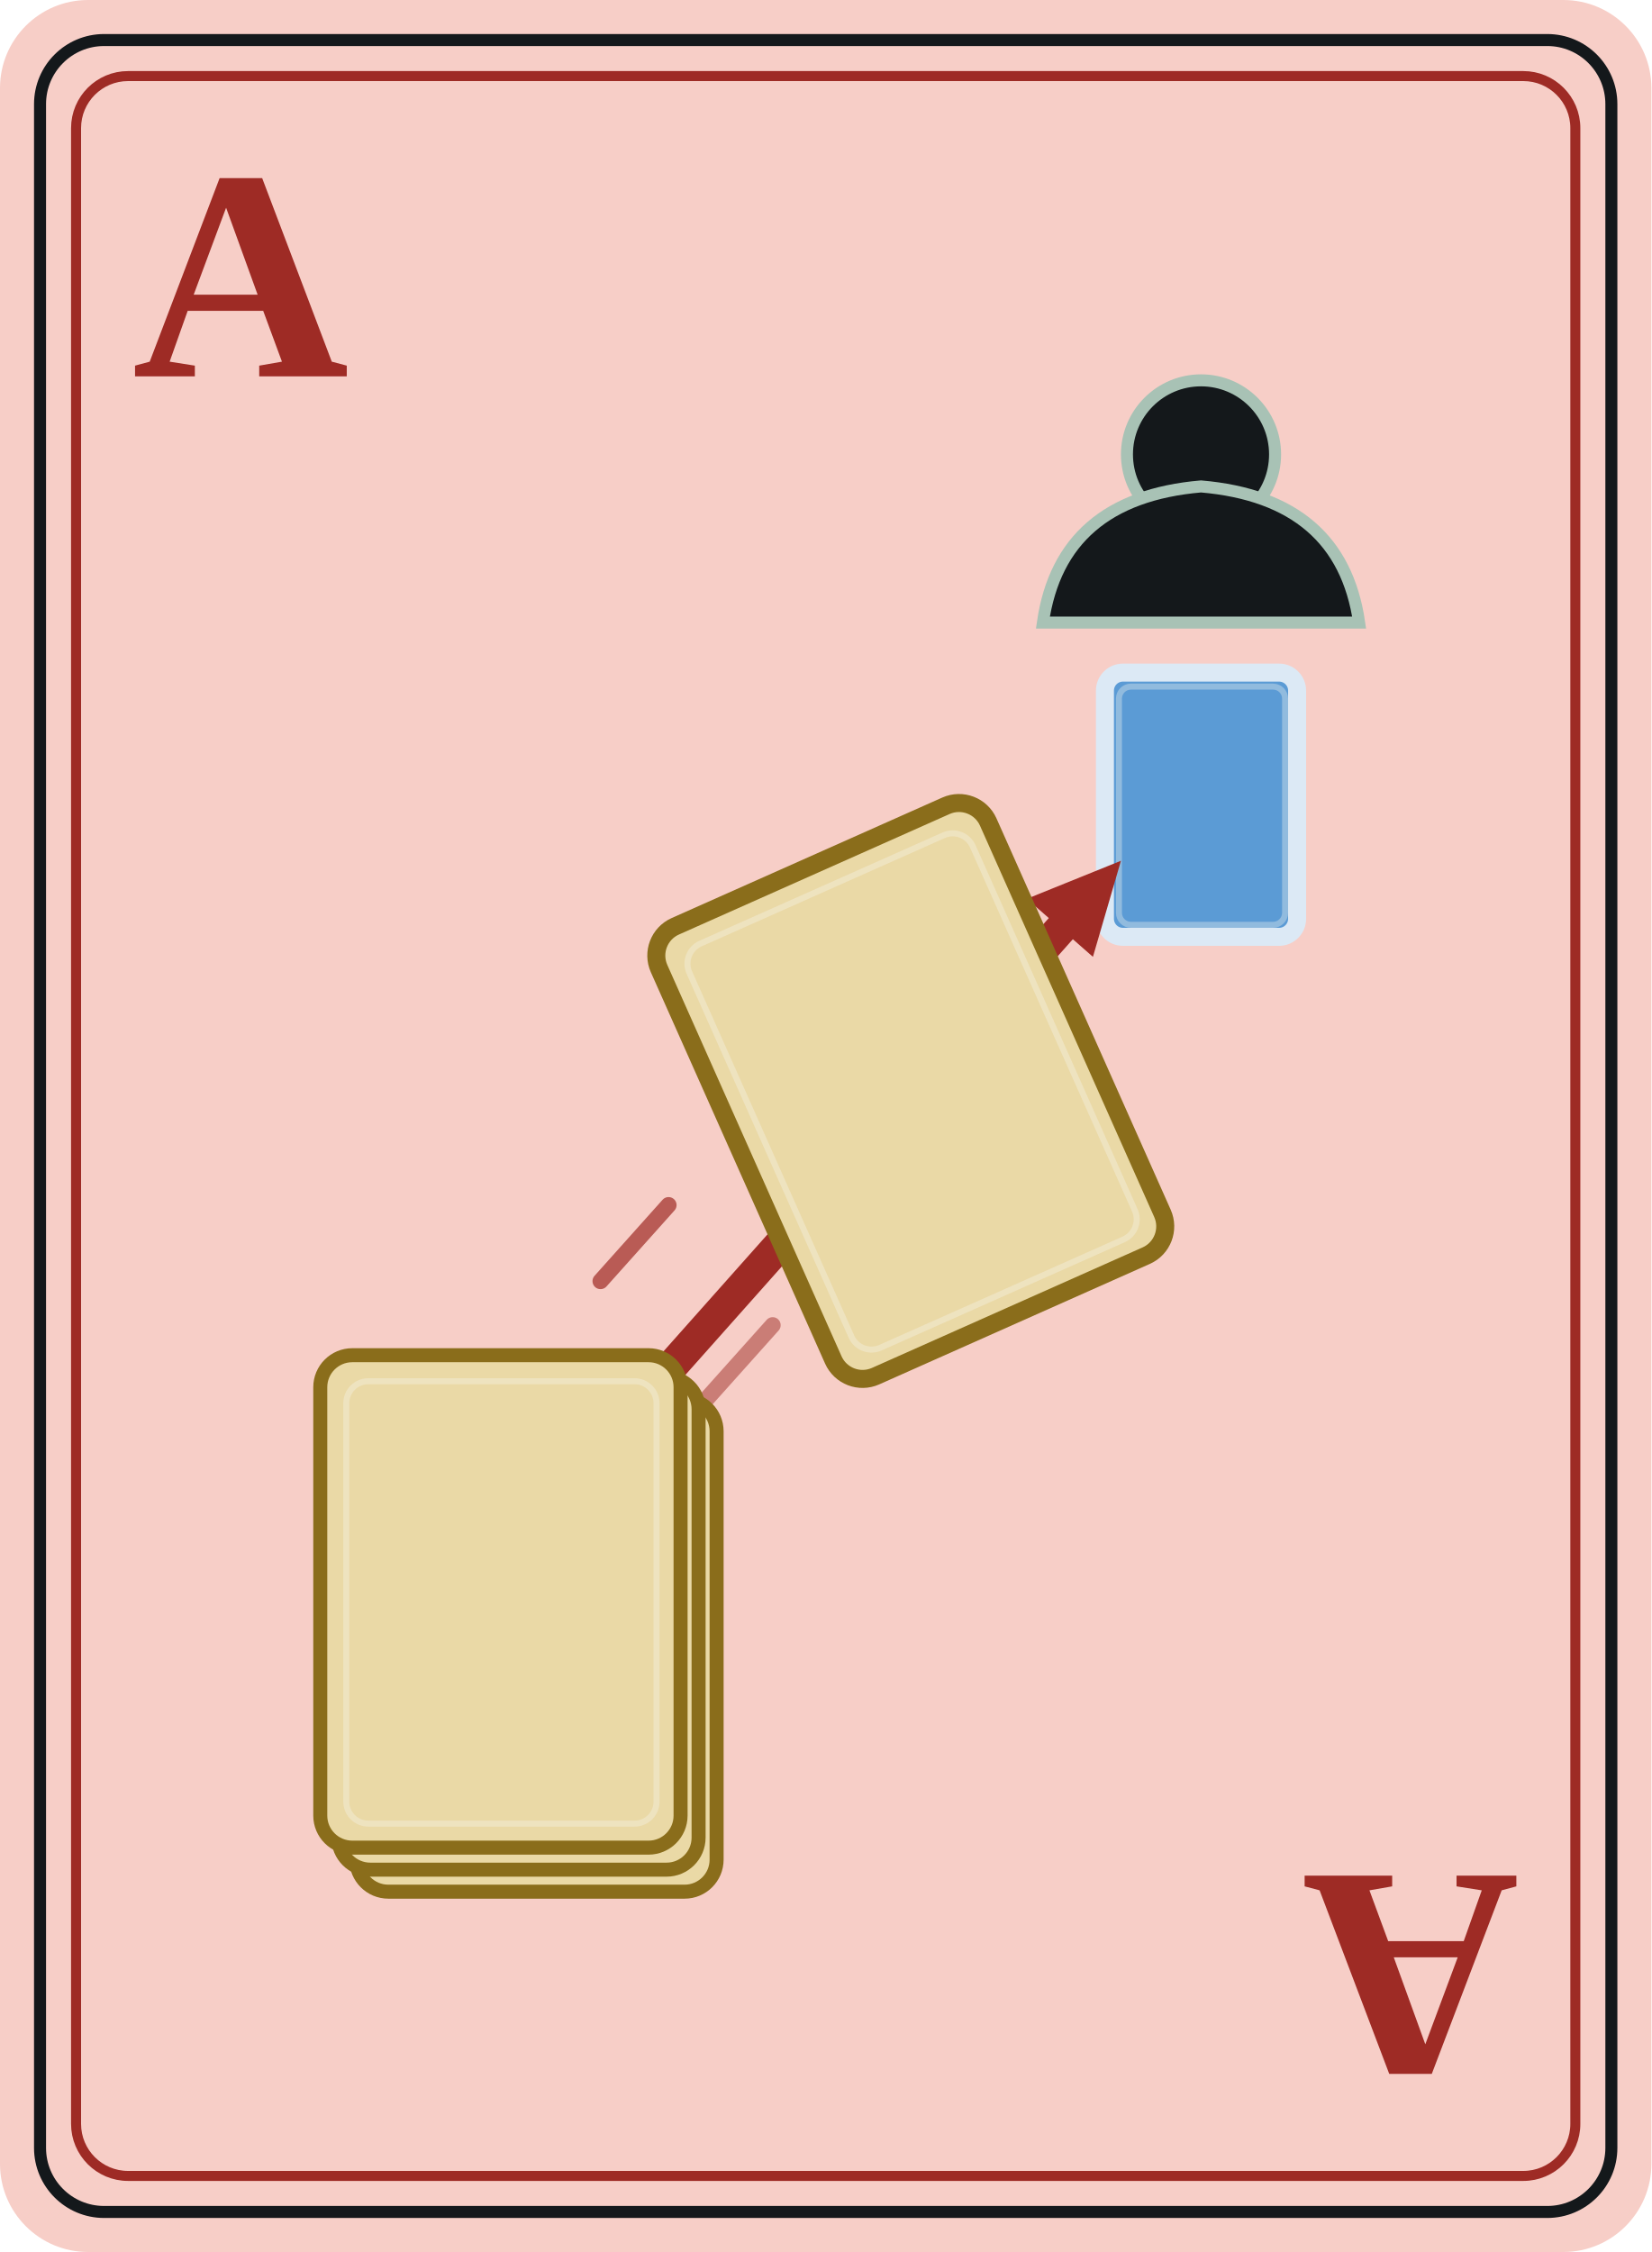
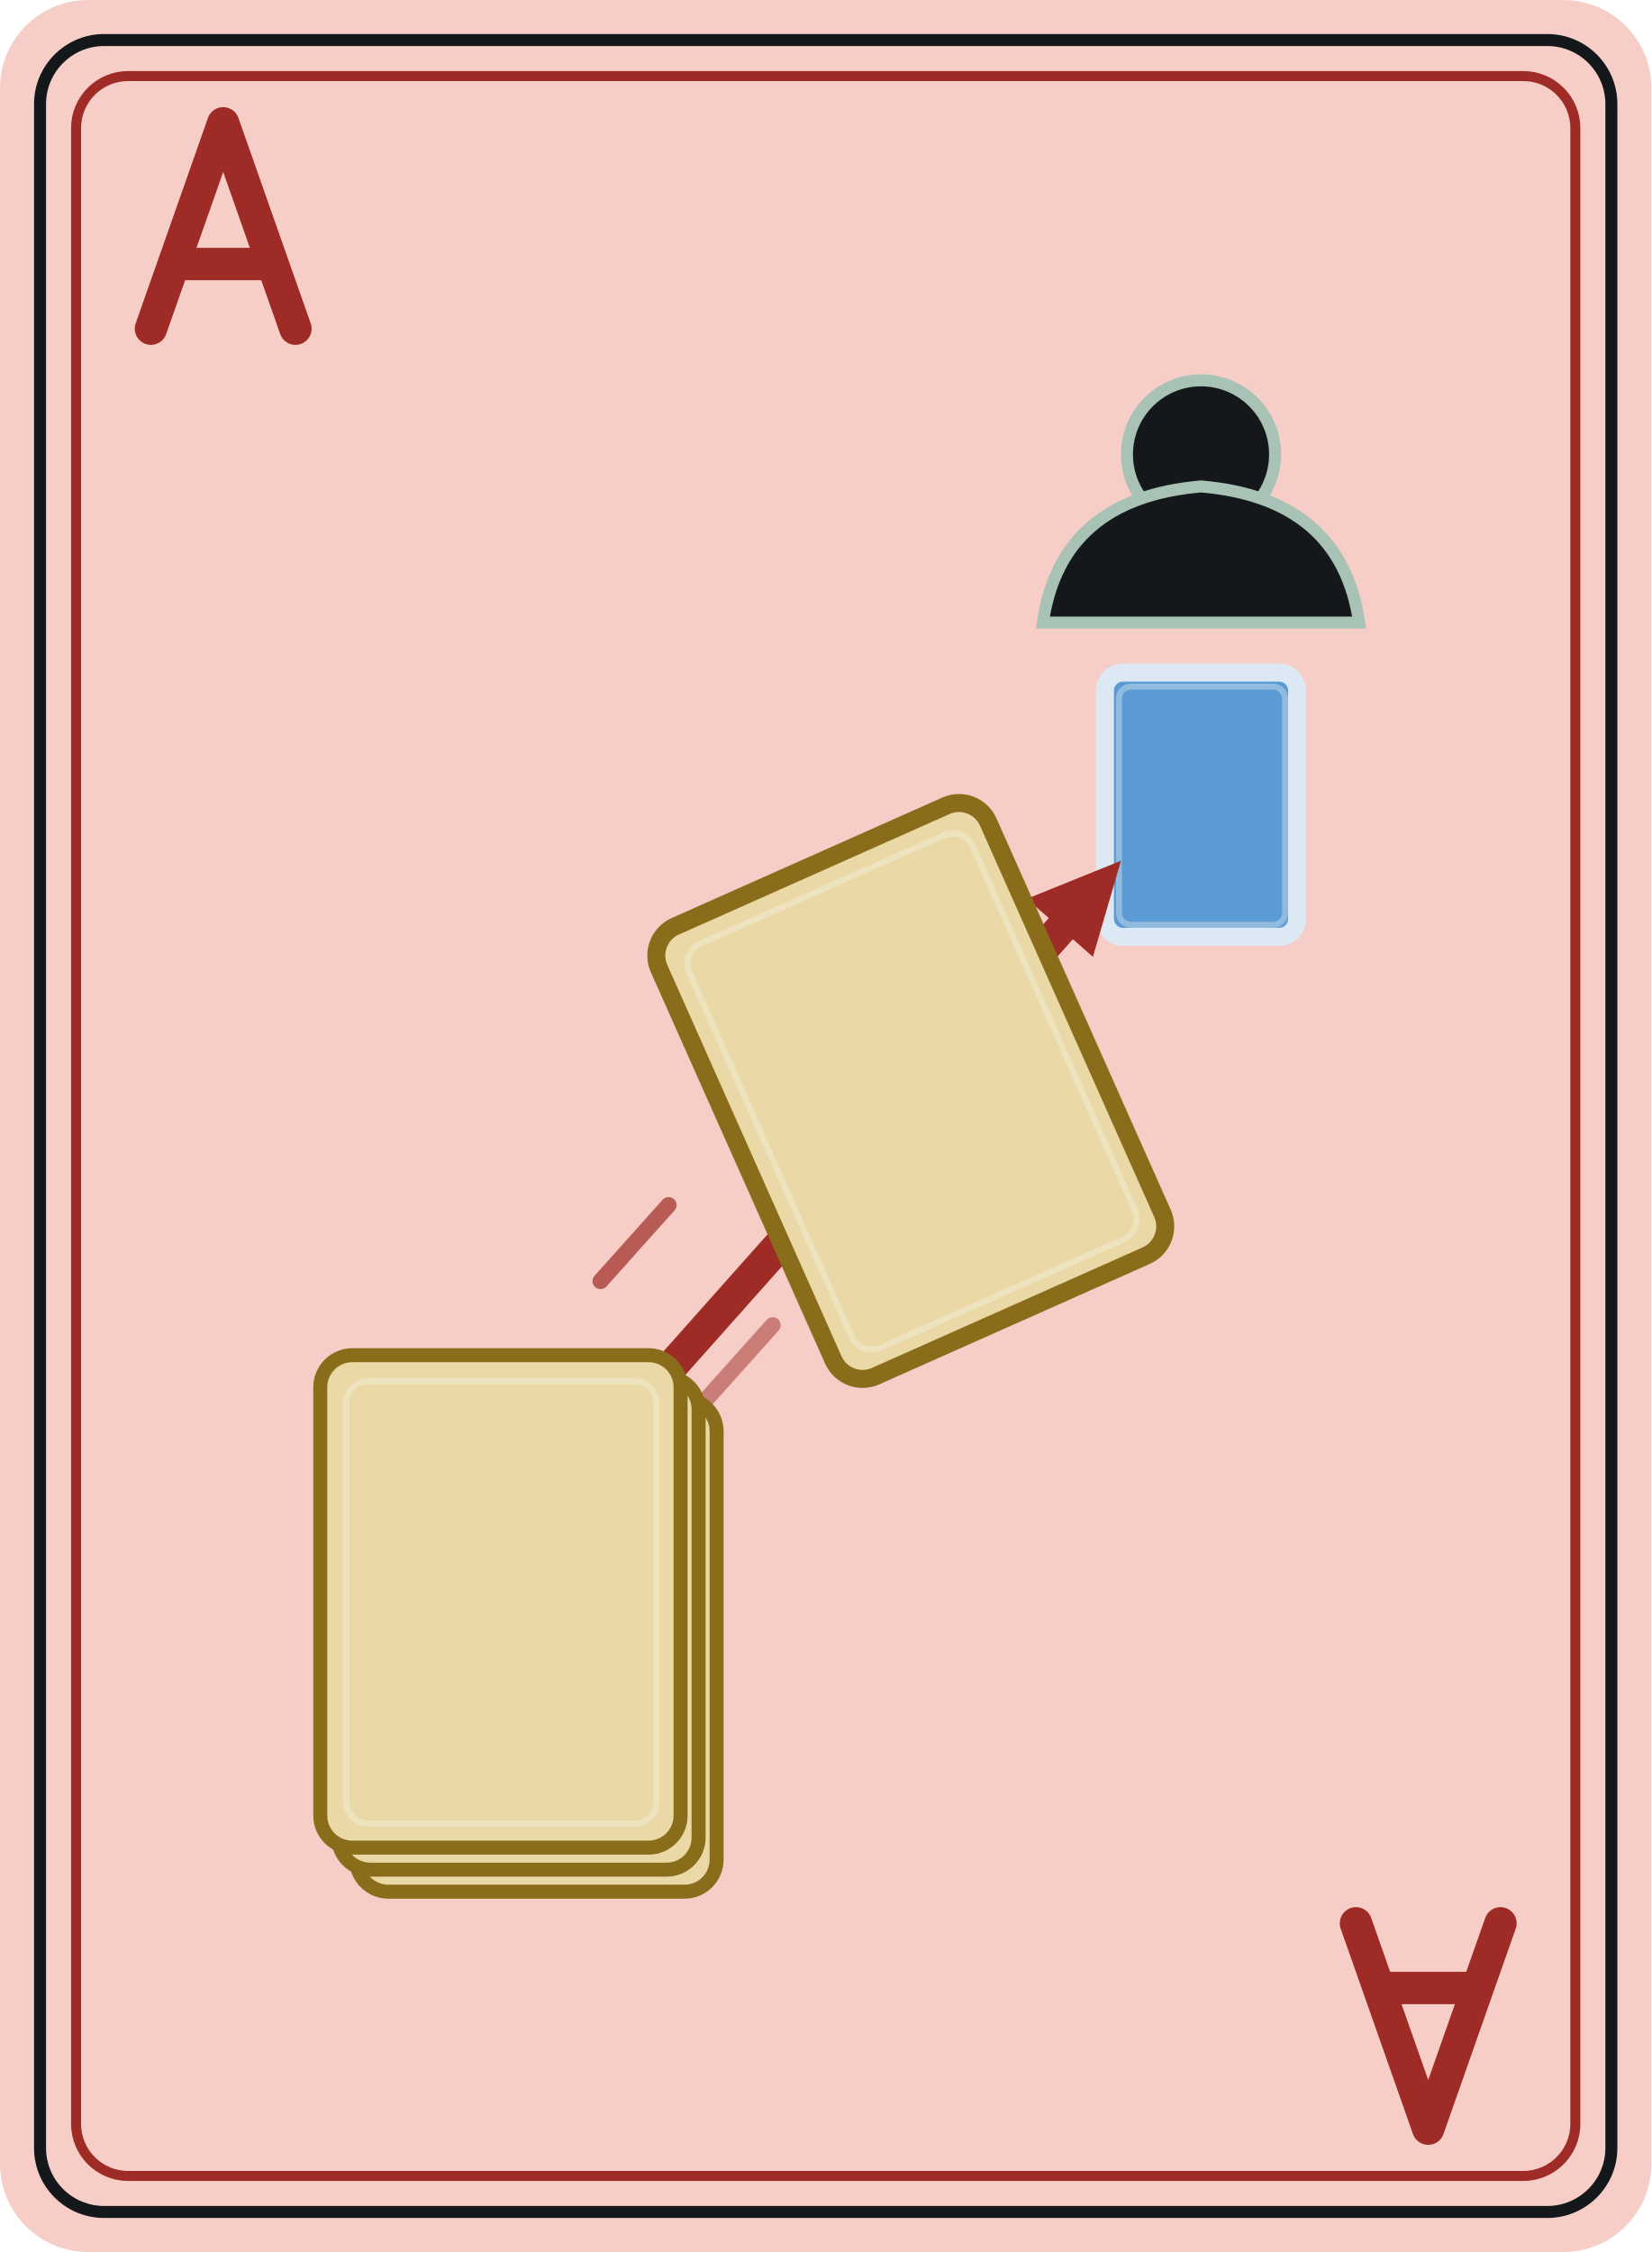
<svg xmlns="http://www.w3.org/2000/svg" viewBox="0 0 825 1125">
  <rect width="825" height="1125" rx="44" fill="#F7CEC7" />
  <rect x="20" y="20" width="785" height="1085" rx="32" fill="none" stroke="#14181B" stroke-width="6" />
  <rect x="38" y="38" width="749" height="1049" rx="26" fill="none" stroke="#9E2B25" stroke-width="5" />
-   <text x="66" y="188" font-family="Georgia, 'Times New Roman', serif" font-size="150" font-weight="bold" fill="#9E2B25">A</text>
+   <g transform="translate(64 54) scale(0.95)">
+     <path d="M12 116 L50 8 L88 116" fill="none" stroke="#9E2B25" stroke-width="17" stroke-linecap="round" stroke-linejoin="round" />
+     <path d="M27 82 L73 82" fill="none" stroke="#9E2B25" stroke-width="17" stroke-linecap="round" stroke-linejoin="round" />
+   </g>
  <g transform="rotate(180 412.5 562.5)">
-     <text x="66" y="188" font-family="Georgia, 'Times New Roman', serif" font-size="150" font-weight="bold" fill="#9E2B25">A</text>
+     <g transform="translate(64 54) scale(0.95)">
+       <path d="M12 116 L50 8 L88 116" fill="none" stroke="#9E2B25" stroke-width="17" stroke-linecap="round" stroke-linejoin="round" />
+       <path d="M27 82 L73 82" fill="none" stroke="#9E2B25" stroke-width="17" stroke-linecap="round" stroke-linejoin="round" />
+     </g>
  </g>
  <circle cx="600" cy="227" r="37" fill="#14181B" stroke="#A8C2B5" stroke-width="6" />
  <path d="M 521,311 Q 530,249 600,243 Q 670,249 679,311 Z" fill="#14181B" stroke="#A8C2B5" stroke-width="6" />
  <rect x="552" y="336" width="96" height="132" rx="9" fill="#5B9BD5" stroke="#DCE9F5" stroke-width="9" />
  <rect x="559" y="343" width="83" height="119" rx="6" fill="none" stroke="#F7F5EF" stroke-width="3" opacity="0.35" />
  <line x1="320" y1="700" x2="545" y2="447" stroke="#9E2B25" stroke-width="16" stroke-linecap="round" />
  <polygon points="560,430 546,478 513,449" fill="#9E2B25" />
  <line x1="300" y1="640" x2="334" y2="602" stroke="#9E2B25" stroke-width="8" stroke-linecap="round" opacity="0.7" />
  <line x1="352" y1="700" x2="386" y2="662" stroke="#9E2B25" stroke-width="8" stroke-linecap="round" opacity="0.5" />
  <rect x="178" y="699" width="180" height="246" rx="16" fill="#EAD9A6" stroke="#8A6D1B" stroke-width="7" />
  <rect x="191" y="712" width="155" height="221" rx="11" fill="none" stroke="#F7F5EF" stroke-width="3" opacity="0.35" />
  <rect x="169" y="688" width="180" height="246" rx="16" fill="#EAD9A6" stroke="#8A6D1B" stroke-width="7" />
  <rect x="182" y="701" width="155" height="221" rx="11" fill="none" stroke="#F7F5EF" stroke-width="3" opacity="0.35" />
  <rect x="160" y="677" width="180" height="246" rx="16" fill="#EAD9A6" stroke="#8A6D1B" stroke-width="7" />
  <rect x="173" y="690" width="155" height="221" rx="11" fill="none" stroke="#F7F5EF" stroke-width="3" opacity="0.35" />
  <g transform="rotate(-24 455 545)">
    <rect x="365" y="422" width="180" height="246" rx="16" fill="#EAD9A6" stroke="#8A6D1B" stroke-width="9" />
    <rect x="378" y="435" width="155" height="221" rx="11" fill="none" stroke="#F7F5EF" stroke-width="3" opacity="0.35" />
  </g>
</svg>
